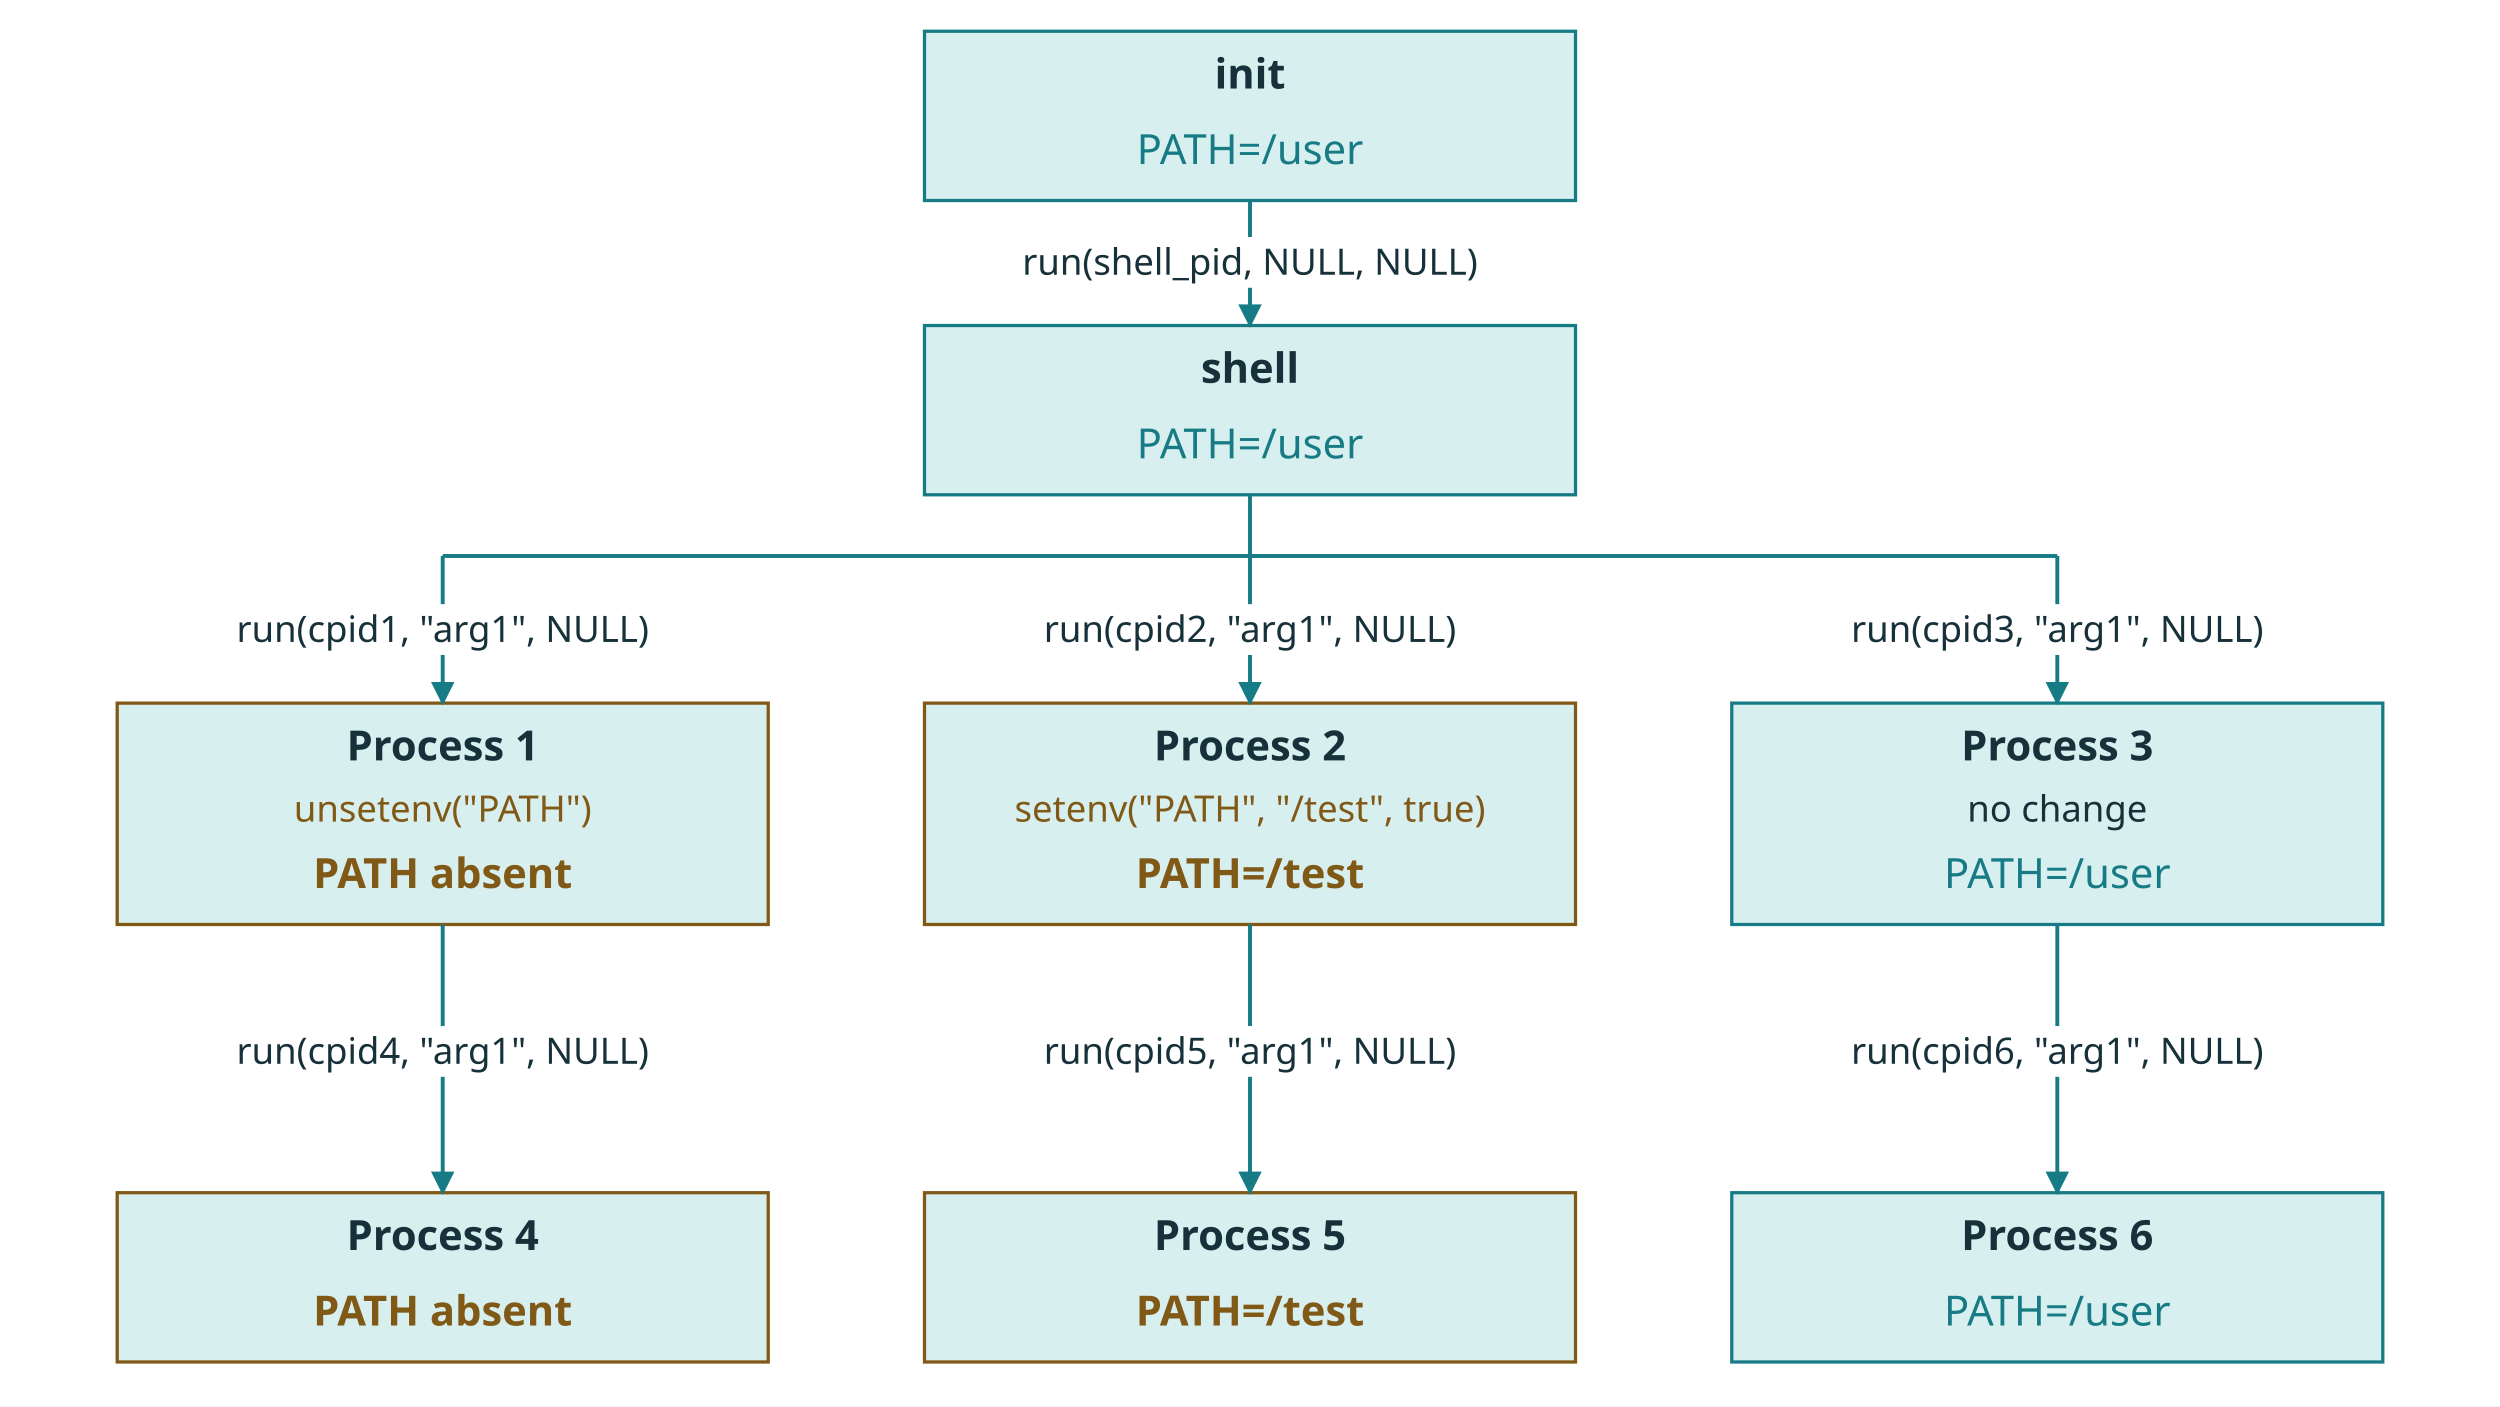
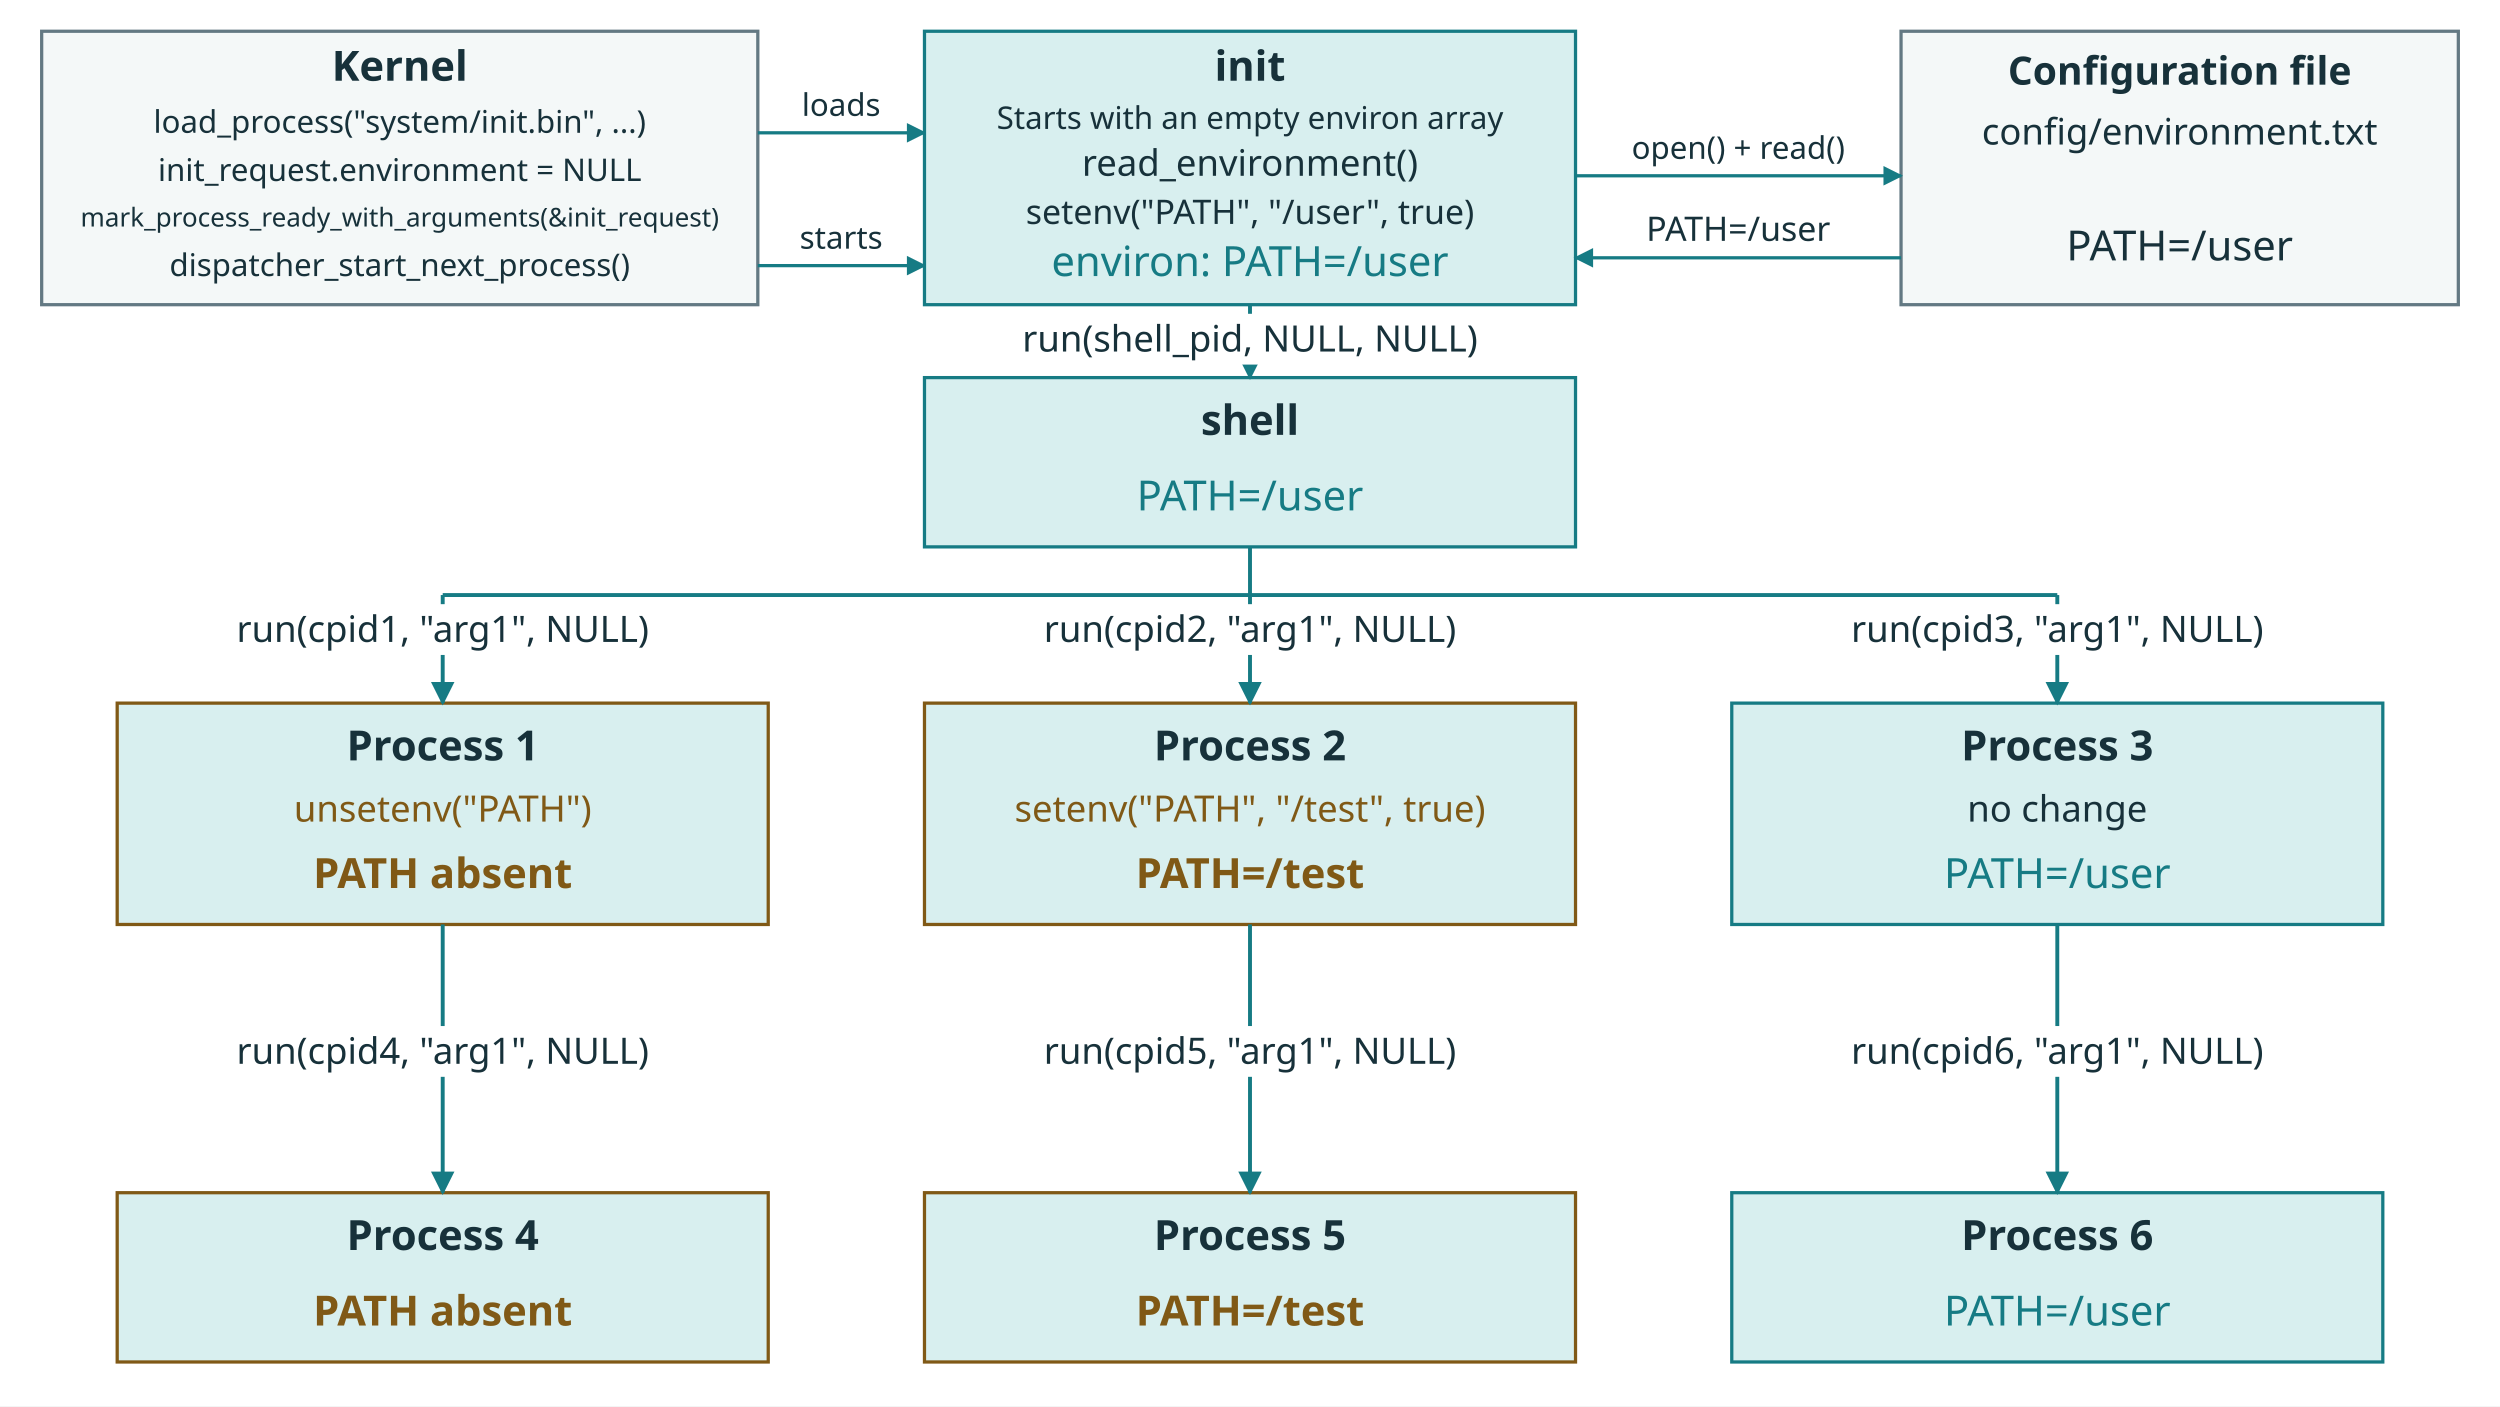
<svg xmlns="http://www.w3.org/2000/svg" width="1920" height="1080" viewBox="0 0 1920 1080" role="img" aria-labelledby="title desc">
  <defs>
    <marker id="405ea8" viewBox="0 0 10 10" refX="9" refY="5" markerWidth="6" markerHeight="6" orient="auto">
      <path d="M 0 0 L 10 5 L 0 10 z" fill="#167b84" />
    </marker>
    <marker id="26715b" viewBox="0 0 10 10" refX="9" refY="5" markerWidth="6" markerHeight="6" orient="auto">
      <path d="M 0 0 L 10 5 L 0 10 z" fill="#25734f" />
    </marker>
    <marker id="785099" viewBox="0 0 10 10" refX="9" refY="5" markerWidth="6" markerHeight="6" orient="auto">
      <path d="M 0 0 L 10 5 L 0 10 z" fill="#637983" />
    </marker>
    <marker id="9c3d15" viewBox="0 0 10 10" refX="9" refY="5" markerWidth="6" markerHeight="6" orient="auto">
      <path d="M 0 0 L 10 5 L 0 10 z" fill="#805916" />
    </marker>
  </defs>
  <rect width="1920" height="1080" fill="white" />
  <g font-family="Cantarell, sans-serif">
-     <rect x="710" y="24" width="500" height="130" fill="#d8efef" stroke="#167b84" stroke-width="2.5" />
+     <rect x="32" y="24" width="550" height="210" fill="#f4f8f8" stroke="#637983" stroke-width="2.5" />
+     <a href="../../kernel/kernel.picoc#L31">
+       <text x="307" y="62" text-anchor="middle" font-size="32" font-weight="bold" fill="#17313a">Kernel</text>
+     </a>
+     <a href="../../kernel/process/process_loader.picoc#L305">
+       <text x="307" y="102" text-anchor="middle" font-size="24" font-weight="normal" fill="#17313a">load_process("system/init.bin", ...)</text>
+     </a>
+     <a href="../../kernel/kernel.picoc#L48">
+       <text x="307" y="139" text-anchor="middle" font-size="24" font-weight="normal" fill="#17313a">init_request.environment = NULL</text>
+     </a>
+     <a href="../../kernel/process/process_arguments.picoc#L241">
+       <text x="307" y="174" text-anchor="middle" font-size="20" font-weight="normal" fill="#17313a">mark_process_ready_with_arguments(&amp;init_request)</text>
+     </a>
+     <a href="../../kernel/dispatcher.picoc#L55">
+       <text x="307" y="212" text-anchor="middle" font-size="24" font-weight="normal" fill="#17313a">dispatcher_start_next_process()</text>
+     </a>
+     <path d="M 582 102 L 710 102" fill="none" stroke="#167b84" stroke-width="2.5" marker-end="url(#405ea8)" />
+     <text x="646" y="89" text-anchor="middle" font-size="24" font-weight="normal" fill="#17313a">loads</text>
+     <path d="M 582 204 L 710 204" fill="none" stroke="#167b84" stroke-width="2.5" marker-end="url(#405ea8)" />
+     <text x="646" y="191" text-anchor="middle" font-size="24" font-weight="normal" fill="#17313a">starts</text>
+     <rect x="710" y="24" width="500" height="210" fill="#d8efef" stroke="#167b84" stroke-width="2.5" />
    <a href="../../system/init.picoc#L100">
-       <text x="960.0" y="68" text-anchor="middle" font-size="32" font-weight="bold" fill="#17313a">init</text>
+       <text x="960" y="62" text-anchor="middle" font-size="32" font-weight="bold" fill="#17313a">init</text>
    </a>
    <a href="../../library/stdlib/env.picoc#L4">
-       <text x="960.0" y="126" text-anchor="middle" font-size="32" font-weight="normal" fill="#167b84">PATH=/user</text>
+       <text x="960" y="99" text-anchor="middle" font-size="24" font-weight="normal" fill="#17313a">Starts with an empty environ array</text>
    </a>
-     <rect x="710" y="250" width="500" height="130" fill="#d8efef" stroke="#167b84" stroke-width="2.5" />
-     <a href="../../user/shell.picoc">
-       <text x="960.0" y="294" text-anchor="middle" font-size="32" font-weight="bold" fill="#17313a">shell</text>
+     <a href="../../system/init.picoc#L19">
+       <text x="960" y="135" text-anchor="middle" font-size="28" font-weight="normal" fill="#17313a">read_environment()</text>
+     </a>
+     <a href="../../library/stdlib/env.picoc#L126">
+       <text x="960" y="172" text-anchor="middle" font-size="26" font-weight="normal" fill="#17313a">setenv("PATH", "/user", true)</text>
    </a>
    <a href="../../library/stdlib/env.picoc#L4">
-       <text x="960.0" y="352" text-anchor="middle" font-size="32" font-weight="normal" fill="#167b84">PATH=/user</text>
+       <text x="960" y="212" text-anchor="middle" font-size="32" font-weight="normal" fill="#167b84">environ: PATH=/user</text>
    </a>
-     <path d="M 960 154 V 250" fill="none" stroke="#167b84" stroke-width="3" marker-end="url(#405ea8)" />
-     <rect x="700" y="182" width="520" height="39" fill="white" stroke="none" stroke-width="1" />
+     <rect x="1460" y="24" width="428" height="210" fill="#f4f8f8" stroke="#637983" stroke-width="2.5" />
+     <text x="1674" y="65" text-anchor="middle" font-size="30" font-weight="bold" fill="#17313a">Configuration file</text>
+     <a href="../../config/environment.txt">
+       <text x="1674" y="111" text-anchor="middle" font-size="28" font-weight="normal" fill="#17313a">config/environment.txt</text>
+     </a>
+     <a href="../../config/environment.txt">
+       <text x="1674" y="200" text-anchor="middle" font-size="32" font-weight="normal" fill="#17313a">PATH=/user</text>
+     </a>
+     <path d="M 1210 135 L 1460 135" fill="none" stroke="#167b84" stroke-width="2.5" marker-end="url(#405ea8)" />
+     <a href="../../system/init.picoc#L19">
+       <text x="1335" y="122" text-anchor="middle" font-size="24" font-weight="normal" fill="#17313a">open() + read()</text>
+     </a>
+     <path d="M 1460 198 L 1210 198" fill="none" stroke="#167b84" stroke-width="2.5" marker-end="url(#405ea8)" />
+     <text x="1335" y="185" text-anchor="middle" font-size="26" font-weight="normal" fill="#17313a">PATH=/user</text>
+     <rect x="710" y="290" width="500" height="130" fill="#d8efef" stroke="#167b84" stroke-width="2.5" />
+     <a href="../../user/shell.picoc">
+       <text x="960.0" y="334" text-anchor="middle" font-size="32" font-weight="bold" fill="#17313a">shell</text>
+     </a>
+     <a href="../../library/stdlib/env.picoc#L4">
+       <text x="960.0" y="392" text-anchor="middle" font-size="32" font-weight="normal" fill="#167b84">PATH=/user</text>
+     </a>
+     <path d="M 960 234 V 290" fill="none" stroke="#167b84" stroke-width="3" marker-end="url(#405ea8)" />
+     <rect x="700" y="241" width="520" height="39" fill="white" stroke="none" stroke-width="1" />
    <a href="../../library/unistd/process.picoc#L31">
-       <text x="960" y="211" text-anchor="middle" font-size="28" font-weight="normal" fill="#17313a">run(shell_pid, NULL, NULL)</text>
+       <text x="960" y="270" text-anchor="middle" font-size="28" font-weight="normal" fill="#17313a">run(shell_pid, NULL, NULL)</text>
    </a>
-     <path d="M 960 380 V 427 M 340 427 H 1580" fill="none" stroke="#167b84" stroke-width="3" />
+     <path d="M 960 420 V 457 M 340 457 H 1580" fill="none" stroke="#167b84" stroke-width="3" />
    <rect x="90" y="540" width="500" height="170" fill="#d8efef" stroke="#805916" stroke-width="2.5" />
    <a href="../../library/stdlib/env.picoc#L4">
      <text x="340.0" y="584" text-anchor="middle" font-size="32" font-weight="bold" fill="#17313a">Process 1</text>
    </a>
    <a href="../../library/stdlib/env.picoc#L157">
      <text x="340.0" y="631" text-anchor="middle" font-size="28" font-weight="normal" fill="#805916">unsetenv("PATH")</text>
    </a>
    <a href="../../library/stdlib/env.picoc#L4">
      <text x="340.0" y="682" text-anchor="middle" font-size="32" font-weight="bold" fill="#805916">PATH absent</text>
    </a>
    <rect x="90" y="916" width="500" height="130" fill="#d8efef" stroke="#805916" stroke-width="2.5" />
    <a href="../../library/stdlib/env.picoc#L4">
      <text x="340.0" y="960" text-anchor="middle" font-size="32" font-weight="bold" fill="#17313a">Process 4</text>
    </a>
    <a href="../../library/stdlib/env.picoc#L4">
      <text x="340.0" y="1018" text-anchor="middle" font-size="32" font-weight="bold" fill="#805916">PATH absent</text>
    </a>
-     <path d="M 340 427 V 540" fill="none" stroke="#167b84" stroke-width="3" marker-end="url(#405ea8)" />
+     <path d="M 340 457 V 540" fill="none" stroke="#167b84" stroke-width="3" marker-end="url(#405ea8)" />
    <rect x="80" y="464" width="520" height="39" fill="white" stroke="none" stroke-width="1" />
    <a href="../../library/unistd/process.picoc#L31">
      <text x="340" y="493" text-anchor="middle" font-size="28" font-weight="normal" fill="#17313a">run(cpid1, "arg1", NULL)</text>
    </a>
    <path d="M 340 710 V 916" fill="none" stroke="#167b84" stroke-width="3" marker-end="url(#405ea8)" />
    <rect x="80" y="788" width="520" height="39" fill="white" stroke="none" stroke-width="1" />
    <a href="../../library/unistd/process.picoc#L31">
      <text x="340" y="817" text-anchor="middle" font-size="28" font-weight="normal" fill="#17313a">run(cpid4, "arg1", NULL)</text>
    </a>
    <rect x="710" y="540" width="500" height="170" fill="#d8efef" stroke="#805916" stroke-width="2.5" />
    <a href="../../library/stdlib/env.picoc#L4">
      <text x="960.0" y="584" text-anchor="middle" font-size="32" font-weight="bold" fill="#17313a">Process 2</text>
    </a>
    <a href="../../library/stdlib/env.picoc#L126">
      <text x="960.0" y="631" text-anchor="middle" font-size="28" font-weight="normal" fill="#805916">setenv("PATH", "/test", true)</text>
    </a>
    <a href="../../library/stdlib/env.picoc#L4">
      <text x="960.0" y="682" text-anchor="middle" font-size="32" font-weight="bold" fill="#805916">PATH=/test</text>
    </a>
    <rect x="710" y="916" width="500" height="130" fill="#d8efef" stroke="#805916" stroke-width="2.5" />
    <a href="../../library/stdlib/env.picoc#L4">
      <text x="960.0" y="960" text-anchor="middle" font-size="32" font-weight="bold" fill="#17313a">Process 5</text>
    </a>
    <a href="../../library/stdlib/env.picoc#L4">
      <text x="960.0" y="1018" text-anchor="middle" font-size="32" font-weight="bold" fill="#805916">PATH=/test</text>
    </a>
-     <path d="M 960 427 V 540" fill="none" stroke="#167b84" stroke-width="3" marker-end="url(#405ea8)" />
+     <path d="M 960 457 V 540" fill="none" stroke="#167b84" stroke-width="3" marker-end="url(#405ea8)" />
    <rect x="700" y="464" width="520" height="39" fill="white" stroke="none" stroke-width="1" />
    <a href="../../library/unistd/process.picoc#L31">
      <text x="960" y="493" text-anchor="middle" font-size="28" font-weight="normal" fill="#17313a">run(cpid2, "arg1", NULL)</text>
    </a>
    <path d="M 960 710 V 916" fill="none" stroke="#167b84" stroke-width="3" marker-end="url(#405ea8)" />
    <rect x="700" y="788" width="520" height="39" fill="white" stroke="none" stroke-width="1" />
    <a href="../../library/unistd/process.picoc#L31">
      <text x="960" y="817" text-anchor="middle" font-size="28" font-weight="normal" fill="#17313a">run(cpid5, "arg1", NULL)</text>
    </a>
    <rect x="1330" y="540" width="500" height="170" fill="#d8efef" stroke="#167b84" stroke-width="2.5" />
    <a href="../../library/stdlib/env.picoc#L4">
      <text x="1580.0" y="584" text-anchor="middle" font-size="32" font-weight="bold" fill="#17313a">Process 3</text>
    </a>
    <text x="1580.0" y="631" text-anchor="middle" font-size="28" font-weight="normal" fill="#17313a">no change</text>
    <a href="../../library/stdlib/env.picoc#L4">
      <text x="1580.0" y="682" text-anchor="middle" font-size="32" font-weight="normal" fill="#167b84">PATH=/user</text>
    </a>
    <rect x="1330" y="916" width="500" height="130" fill="#d8efef" stroke="#167b84" stroke-width="2.5" />
    <a href="../../library/stdlib/env.picoc#L4">
      <text x="1580.0" y="960" text-anchor="middle" font-size="32" font-weight="bold" fill="#17313a">Process 6</text>
    </a>
    <a href="../../library/stdlib/env.picoc#L4">
      <text x="1580.0" y="1018" text-anchor="middle" font-size="32" font-weight="normal" fill="#167b84">PATH=/user</text>
    </a>
-     <path d="M 1580 427 V 540" fill="none" stroke="#167b84" stroke-width="3" marker-end="url(#405ea8)" />
+     <path d="M 1580 457 V 540" fill="none" stroke="#167b84" stroke-width="3" marker-end="url(#405ea8)" />
    <rect x="1320" y="464" width="520" height="39" fill="white" stroke="none" stroke-width="1" />
    <a href="../../library/unistd/process.picoc#L31">
      <text x="1580" y="493" text-anchor="middle" font-size="28" font-weight="normal" fill="#17313a">run(cpid3, "arg1", NULL)</text>
    </a>
    <path d="M 1580 710 V 916" fill="none" stroke="#167b84" stroke-width="3" marker-end="url(#405ea8)" />
    <rect x="1320" y="788" width="520" height="39" fill="white" stroke="none" stroke-width="1" />
    <a href="../../library/unistd/process.picoc#L31">
      <text x="1580" y="817" text-anchor="middle" font-size="28" font-weight="normal" fill="#17313a">run(cpid6, "arg1", NULL)</text>
    </a>
  </g>
</svg>
